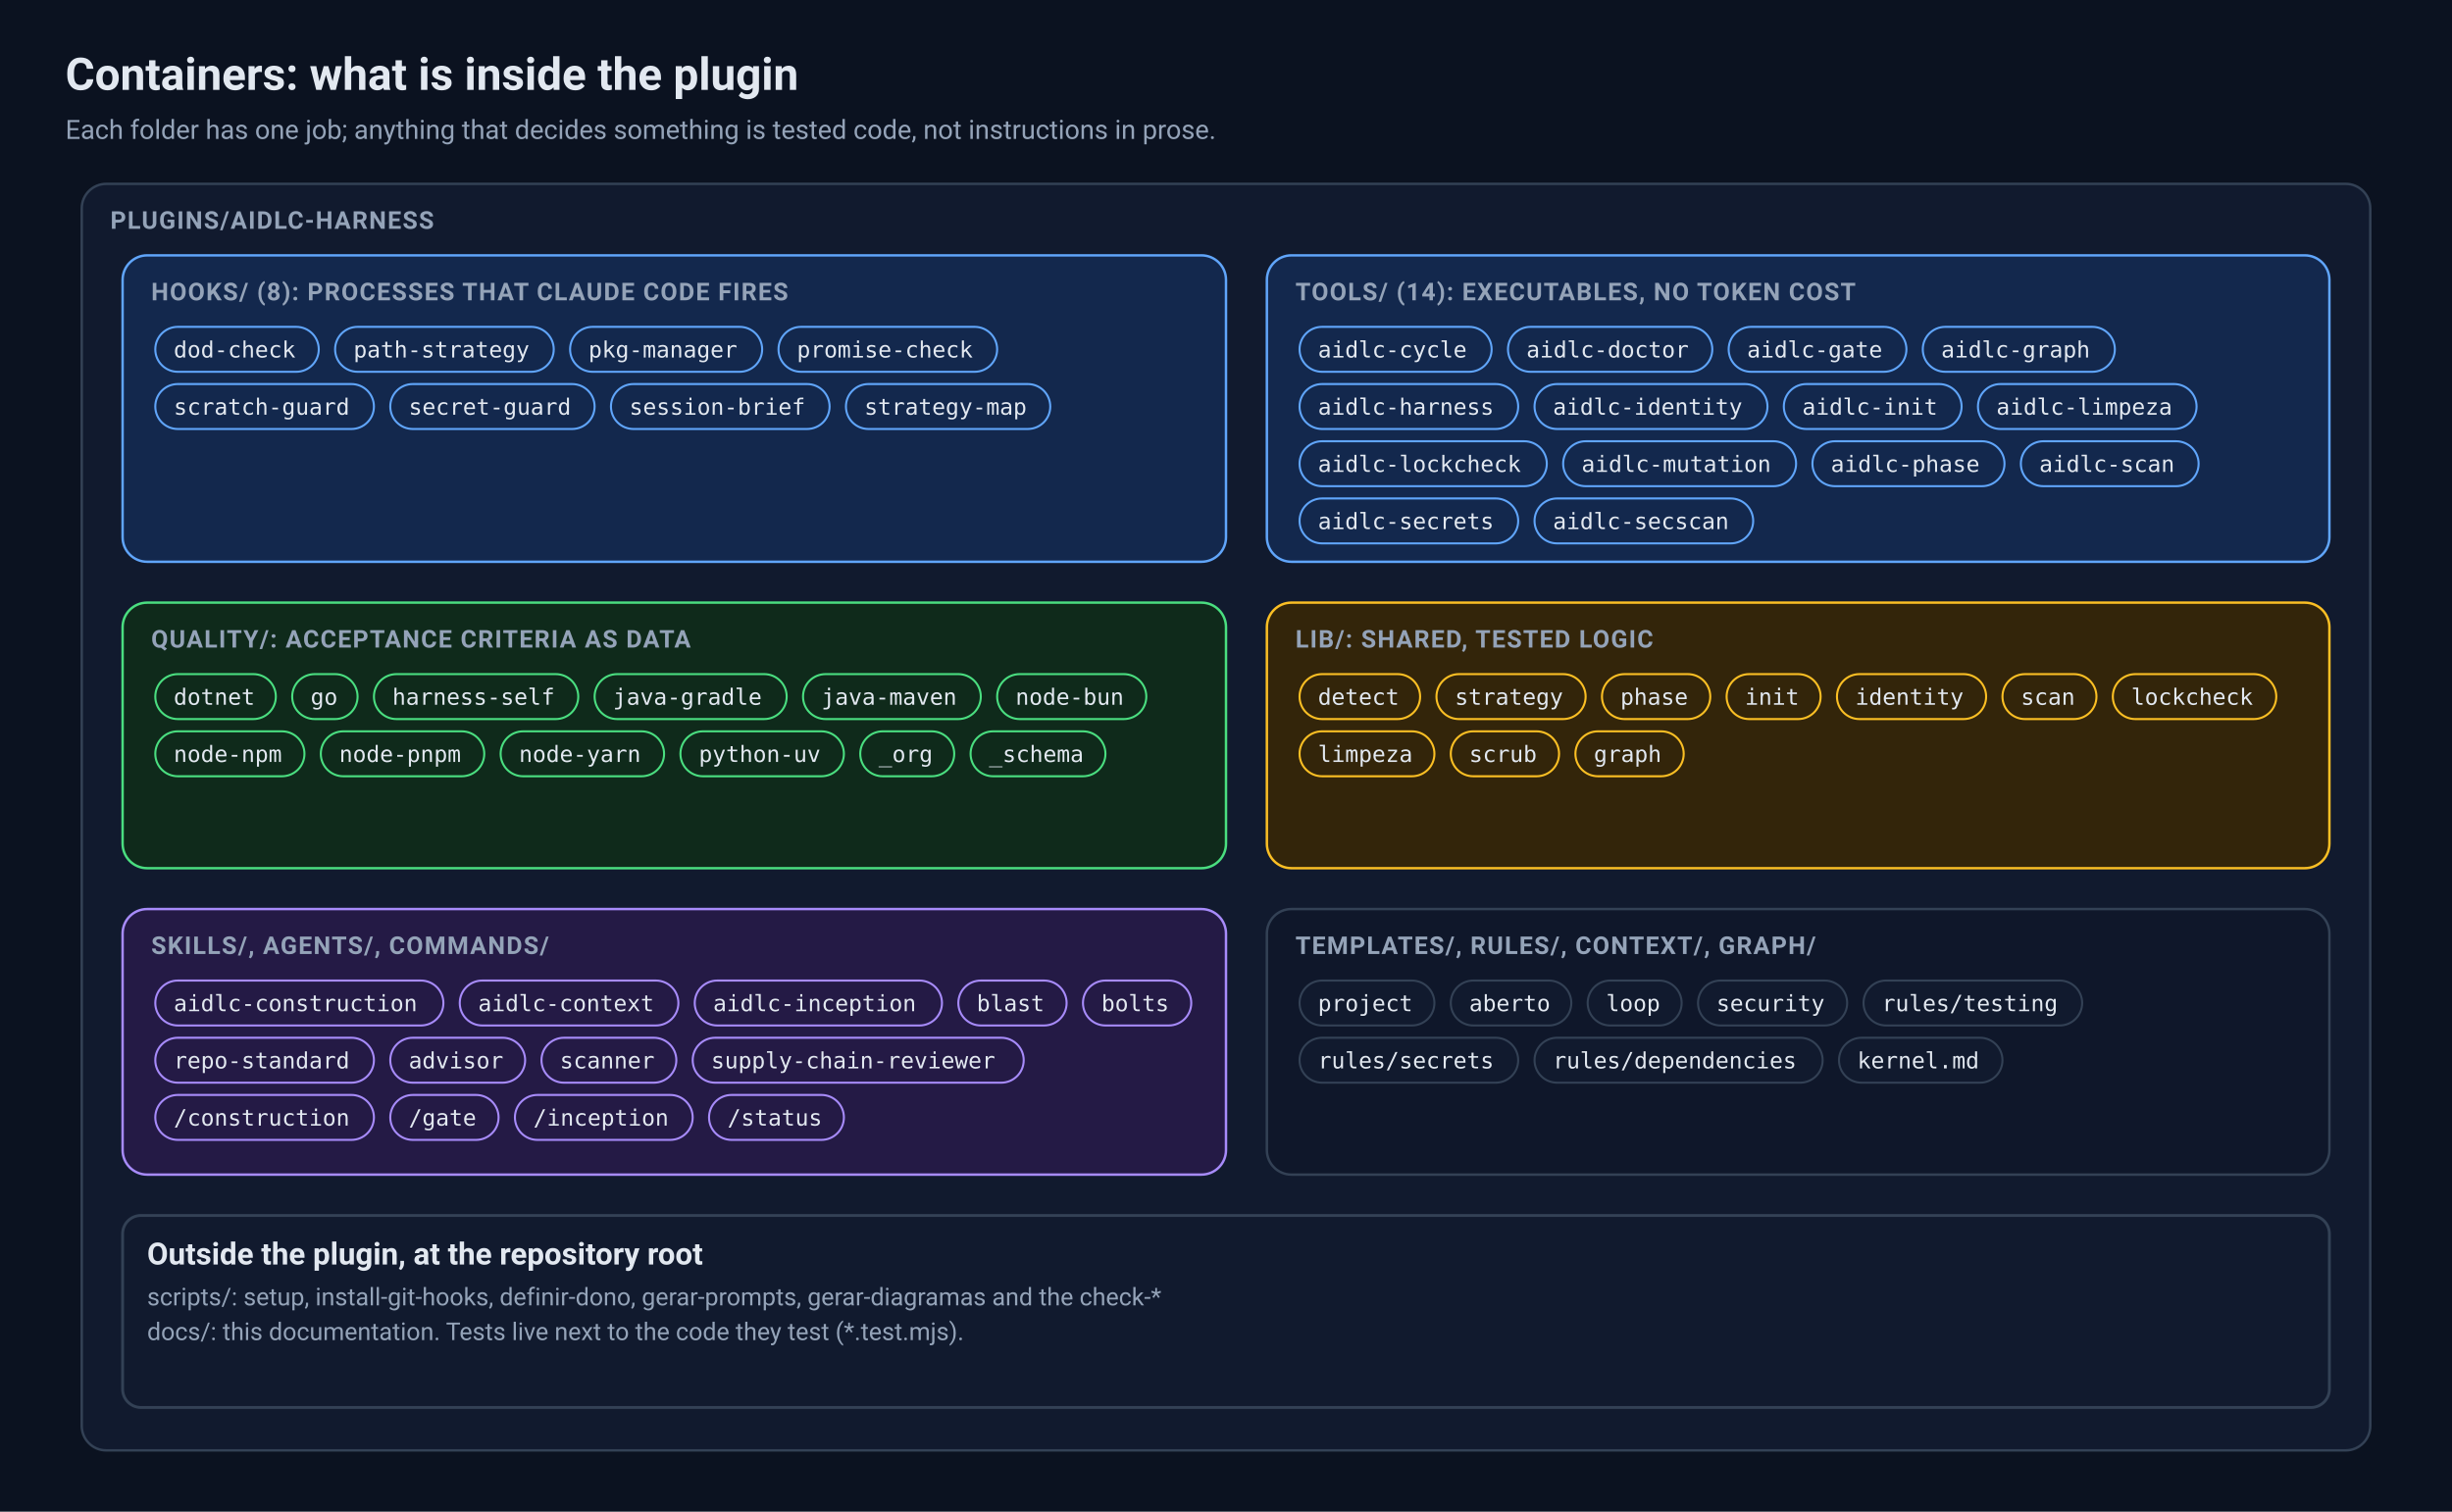
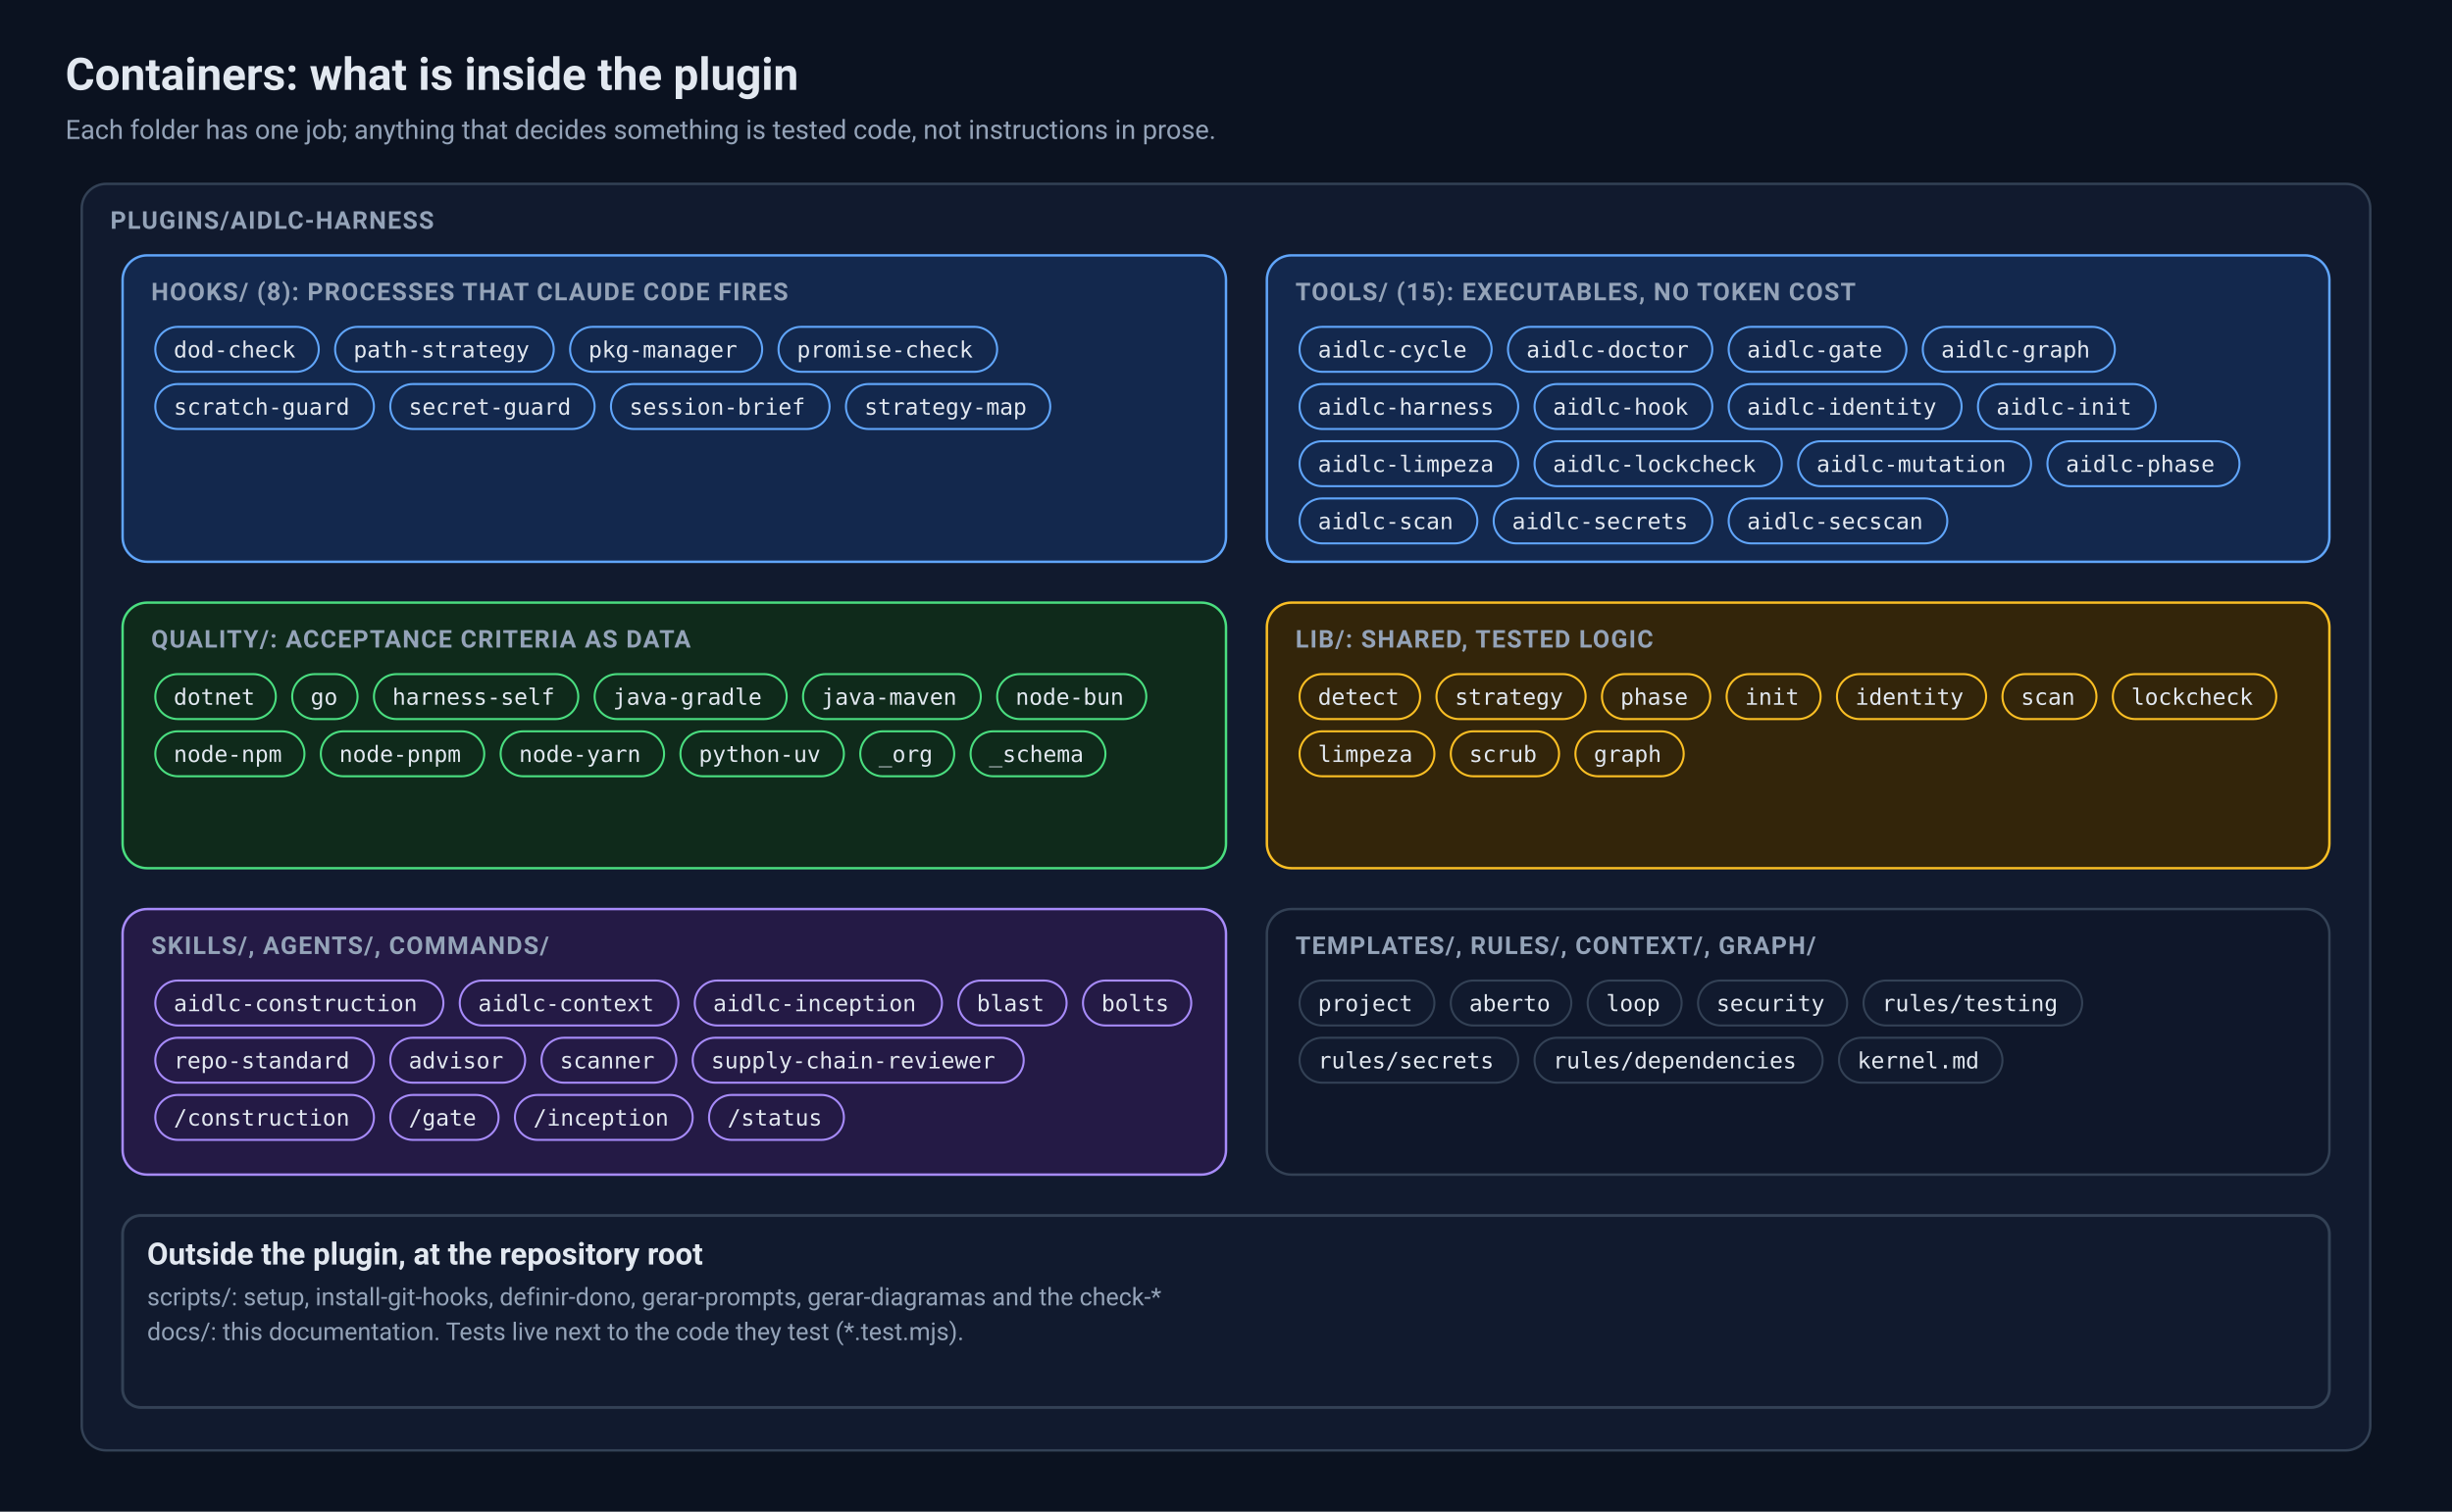
<svg xmlns="http://www.w3.org/2000/svg" viewBox="0 0 1200 740" width="1200" height="740" font-family="system-ui, -apple-system, 'Segoe UI', Roboto, 'Helvetica Neue', Arial, sans-serif" role="img" aria-label="Plugin containers">
  <rect width="1200" height="740" fill="#0b1220" />
  <text x="32" y="44" font-size="22" font-weight="700" fill="#e2e8f0">Containers: what is inside the plugin</text>
  <text x="32" y="68" font-size="13" fill="#94a3b8">Each folder has one job; anything that decides something is tested code, not instructions in prose.</text>
  <rect x="40" y="90" width="1120" height="620" rx="12" fill="#111a2e" stroke="#334155" stroke-width="1.2" />
  <text x="54" y="112" font-size="12" font-weight="700" letter-spacing="0.6" fill="#94a3b8">PLUGINS/AIDLC-HARNESS</text>
  <rect x="60" y="125" width="540" height="150" rx="12" fill="#13284d" stroke="#60a5fa" stroke-width="1.2" />
  <text x="74" y="147" font-size="12" font-weight="700" letter-spacing="0.6" fill="#94a3b8">HOOKS/ (8): PROCESSES THAT CLAUDE CODE FIRES</text>
  <rect x="76" y="160" width="80" height="22" rx="11" fill="#13284d" stroke="#60a5fa" stroke-width="1" />
  <text x="85" y="175" font-size="11" fill="#e2e8f0" font-family="ui-monospace, SFMono-Regular, Menlo, Consolas, monospace">dod-check</text>
  <rect x="164" y="160" width="107" height="22" rx="11" fill="#13284d" stroke="#60a5fa" stroke-width="1" />
  <text x="173" y="175" font-size="11" fill="#e2e8f0" font-family="ui-monospace, SFMono-Regular, Menlo, Consolas, monospace">path-strategy</text>
  <rect x="279" y="160" width="94" height="22" rx="11" fill="#13284d" stroke="#60a5fa" stroke-width="1" />
  <text x="288" y="175" font-size="11" fill="#e2e8f0" font-family="ui-monospace, SFMono-Regular, Menlo, Consolas, monospace">pkg-manager</text>
  <rect x="381" y="160" width="107" height="22" rx="11" fill="#13284d" stroke="#60a5fa" stroke-width="1" />
  <text x="390" y="175" font-size="11" fill="#e2e8f0" font-family="ui-monospace, SFMono-Regular, Menlo, Consolas, monospace">promise-check</text>
  <rect x="76" y="188" width="107" height="22" rx="11" fill="#13284d" stroke="#60a5fa" stroke-width="1" />
  <text x="85" y="203" font-size="11" fill="#e2e8f0" font-family="ui-monospace, SFMono-Regular, Menlo, Consolas, monospace">scratch-guard</text>
  <rect x="191" y="188" width="100" height="22" rx="11" fill="#13284d" stroke="#60a5fa" stroke-width="1" />
  <text x="200" y="203" font-size="11" fill="#e2e8f0" font-family="ui-monospace, SFMono-Regular, Menlo, Consolas, monospace">secret-guard</text>
  <rect x="299" y="188" width="107" height="22" rx="11" fill="#13284d" stroke="#60a5fa" stroke-width="1" />
  <text x="308" y="203" font-size="11" fill="#e2e8f0" font-family="ui-monospace, SFMono-Regular, Menlo, Consolas, monospace">session-brief</text>
  <rect x="414" y="188" width="100" height="22" rx="11" fill="#13284d" stroke="#60a5fa" stroke-width="1" />
  <text x="423" y="203" font-size="11" fill="#e2e8f0" font-family="ui-monospace, SFMono-Regular, Menlo, Consolas, monospace">strategy-map</text>
  <rect x="620" y="125" width="520" height="150" rx="12" fill="#13284d" stroke="#60a5fa" stroke-width="1.2" />
-   <text x="634" y="147" font-size="12" font-weight="700" letter-spacing="0.6" fill="#94a3b8">TOOLS/ (14): EXECUTABLES, NO TOKEN COST</text>
+   <text x="634" y="147" font-size="12" font-weight="700" letter-spacing="0.6" fill="#94a3b8">TOOLS/ (15): EXECUTABLES, NO TOKEN COST</text>
  <rect x="636" y="160" width="94" height="22" rx="11" fill="#13284d" stroke="#60a5fa" stroke-width="1" />
  <text x="645" y="175" font-size="11" fill="#e2e8f0" font-family="ui-monospace, SFMono-Regular, Menlo, Consolas, monospace">aidlc-cycle</text>
  <rect x="738" y="160" width="100" height="22" rx="11" fill="#13284d" stroke="#60a5fa" stroke-width="1" />
  <text x="747" y="175" font-size="11" fill="#e2e8f0" font-family="ui-monospace, SFMono-Regular, Menlo, Consolas, monospace">aidlc-doctor</text>
  <rect x="846" y="160" width="87" height="22" rx="11" fill="#13284d" stroke="#60a5fa" stroke-width="1" />
  <text x="855" y="175" font-size="11" fill="#e2e8f0" font-family="ui-monospace, SFMono-Regular, Menlo, Consolas, monospace">aidlc-gate</text>
  <rect x="941" y="160" width="94" height="22" rx="11" fill="#13284d" stroke="#60a5fa" stroke-width="1" />
  <text x="950" y="175" font-size="11" fill="#e2e8f0" font-family="ui-monospace, SFMono-Regular, Menlo, Consolas, monospace">aidlc-graph</text>
  <rect x="636" y="188" width="107" height="22" rx="11" fill="#13284d" stroke="#60a5fa" stroke-width="1" />
  <text x="645" y="203" font-size="11" fill="#e2e8f0" font-family="ui-monospace, SFMono-Regular, Menlo, Consolas, monospace">aidlc-harness</text>
-   <rect x="751" y="188" width="114" height="22" rx="11" fill="#13284d" stroke="#60a5fa" stroke-width="1" />
-   <text x="760" y="203" font-size="11" fill="#e2e8f0" font-family="ui-monospace, SFMono-Regular, Menlo, Consolas, monospace">aidlc-identity</text>
-   <rect x="873" y="188" width="87" height="22" rx="11" fill="#13284d" stroke="#60a5fa" stroke-width="1" />
-   <text x="882" y="203" font-size="11" fill="#e2e8f0" font-family="ui-monospace, SFMono-Regular, Menlo, Consolas, monospace">aidlc-init</text>
-   <rect x="968" y="188" width="107" height="22" rx="11" fill="#13284d" stroke="#60a5fa" stroke-width="1" />
-   <text x="977" y="203" font-size="11" fill="#e2e8f0" font-family="ui-monospace, SFMono-Regular, Menlo, Consolas, monospace">aidlc-limpeza</text>
-   <rect x="636" y="216" width="121" height="22" rx="11" fill="#13284d" stroke="#60a5fa" stroke-width="1" />
-   <text x="645" y="231" font-size="11" fill="#e2e8f0" font-family="ui-monospace, SFMono-Regular, Menlo, Consolas, monospace">aidlc-lockcheck</text>
-   <rect x="765" y="216" width="114" height="22" rx="11" fill="#13284d" stroke="#60a5fa" stroke-width="1" />
-   <text x="774" y="231" font-size="11" fill="#e2e8f0" font-family="ui-monospace, SFMono-Regular, Menlo, Consolas, monospace">aidlc-mutation</text>
-   <rect x="887" y="216" width="94" height="22" rx="11" fill="#13284d" stroke="#60a5fa" stroke-width="1" />
-   <text x="896" y="231" font-size="11" fill="#e2e8f0" font-family="ui-monospace, SFMono-Regular, Menlo, Consolas, monospace">aidlc-phase</text>
-   <rect x="989" y="216" width="87" height="22" rx="11" fill="#13284d" stroke="#60a5fa" stroke-width="1" />
-   <text x="998" y="231" font-size="11" fill="#e2e8f0" font-family="ui-monospace, SFMono-Regular, Menlo, Consolas, monospace">aidlc-scan</text>
-   <rect x="636" y="244" width="107" height="22" rx="11" fill="#13284d" stroke="#60a5fa" stroke-width="1" />
-   <text x="645" y="259" font-size="11" fill="#e2e8f0" font-family="ui-monospace, SFMono-Regular, Menlo, Consolas, monospace">aidlc-secrets</text>
-   <rect x="751" y="244" width="107" height="22" rx="11" fill="#13284d" stroke="#60a5fa" stroke-width="1" />
-   <text x="760" y="259" font-size="11" fill="#e2e8f0" font-family="ui-monospace, SFMono-Regular, Menlo, Consolas, monospace">aidlc-secscan</text>
+   <rect x="751" y="188" width="87" height="22" rx="11" fill="#13284d" stroke="#60a5fa" stroke-width="1" />
+   <text x="760" y="203" font-size="11" fill="#e2e8f0" font-family="ui-monospace, SFMono-Regular, Menlo, Consolas, monospace">aidlc-hook</text>
+   <rect x="846" y="188" width="114" height="22" rx="11" fill="#13284d" stroke="#60a5fa" stroke-width="1" />
+   <text x="855" y="203" font-size="11" fill="#e2e8f0" font-family="ui-monospace, SFMono-Regular, Menlo, Consolas, monospace">aidlc-identity</text>
+   <rect x="968" y="188" width="87" height="22" rx="11" fill="#13284d" stroke="#60a5fa" stroke-width="1" />
+   <text x="977" y="203" font-size="11" fill="#e2e8f0" font-family="ui-monospace, SFMono-Regular, Menlo, Consolas, monospace">aidlc-init</text>
+   <rect x="636" y="216" width="107" height="22" rx="11" fill="#13284d" stroke="#60a5fa" stroke-width="1" />
+   <text x="645" y="231" font-size="11" fill="#e2e8f0" font-family="ui-monospace, SFMono-Regular, Menlo, Consolas, monospace">aidlc-limpeza</text>
+   <rect x="751" y="216" width="121" height="22" rx="11" fill="#13284d" stroke="#60a5fa" stroke-width="1" />
+   <text x="760" y="231" font-size="11" fill="#e2e8f0" font-family="ui-monospace, SFMono-Regular, Menlo, Consolas, monospace">aidlc-lockcheck</text>
+   <rect x="880" y="216" width="114" height="22" rx="11" fill="#13284d" stroke="#60a5fa" stroke-width="1" />
+   <text x="889" y="231" font-size="11" fill="#e2e8f0" font-family="ui-monospace, SFMono-Regular, Menlo, Consolas, monospace">aidlc-mutation</text>
+   <rect x="1002" y="216" width="94" height="22" rx="11" fill="#13284d" stroke="#60a5fa" stroke-width="1" />
+   <text x="1011" y="231" font-size="11" fill="#e2e8f0" font-family="ui-monospace, SFMono-Regular, Menlo, Consolas, monospace">aidlc-phase</text>
+   <rect x="636" y="244" width="87" height="22" rx="11" fill="#13284d" stroke="#60a5fa" stroke-width="1" />
+   <text x="645" y="259" font-size="11" fill="#e2e8f0" font-family="ui-monospace, SFMono-Regular, Menlo, Consolas, monospace">aidlc-scan</text>
+   <rect x="731" y="244" width="107" height="22" rx="11" fill="#13284d" stroke="#60a5fa" stroke-width="1" />
+   <text x="740" y="259" font-size="11" fill="#e2e8f0" font-family="ui-monospace, SFMono-Regular, Menlo, Consolas, monospace">aidlc-secrets</text>
+   <rect x="846" y="244" width="107" height="22" rx="11" fill="#13284d" stroke="#60a5fa" stroke-width="1" />
+   <text x="855" y="259" font-size="11" fill="#e2e8f0" font-family="ui-monospace, SFMono-Regular, Menlo, Consolas, monospace">aidlc-secscan</text>
  <rect x="60" y="295" width="540" height="130" rx="12" fill="#0f2a1b" stroke="#4ade80" stroke-width="1.2" />
  <text x="74" y="317" font-size="12" font-weight="700" letter-spacing="0.6" fill="#94a3b8">QUALITY/: ACCEPTANCE CRITERIA AS DATA</text>
  <rect x="76" y="330" width="59" height="22" rx="11" fill="#0f2a1b" stroke="#4ade80" stroke-width="1" />
  <text x="85" y="345" font-size="11" fill="#e2e8f0" font-family="ui-monospace, SFMono-Regular, Menlo, Consolas, monospace">dotnet</text>
  <rect x="143" y="330" width="32" height="22" rx="11" fill="#0f2a1b" stroke="#4ade80" stroke-width="1" />
  <text x="152" y="345" font-size="11" fill="#e2e8f0" font-family="ui-monospace, SFMono-Regular, Menlo, Consolas, monospace">go</text>
  <rect x="183" y="330" width="100" height="22" rx="11" fill="#0f2a1b" stroke="#4ade80" stroke-width="1" />
  <text x="192" y="345" font-size="11" fill="#e2e8f0" font-family="ui-monospace, SFMono-Regular, Menlo, Consolas, monospace">harness-self</text>
  <rect x="291" y="330" width="94" height="22" rx="11" fill="#0f2a1b" stroke="#4ade80" stroke-width="1" />
  <text x="300" y="345" font-size="11" fill="#e2e8f0" font-family="ui-monospace, SFMono-Regular, Menlo, Consolas, monospace">java-gradle</text>
  <rect x="393" y="330" width="87" height="22" rx="11" fill="#0f2a1b" stroke="#4ade80" stroke-width="1" />
  <text x="402" y="345" font-size="11" fill="#e2e8f0" font-family="ui-monospace, SFMono-Regular, Menlo, Consolas, monospace">java-maven</text>
  <rect x="488" y="330" width="73" height="22" rx="11" fill="#0f2a1b" stroke="#4ade80" stroke-width="1" />
  <text x="497" y="345" font-size="11" fill="#e2e8f0" font-family="ui-monospace, SFMono-Regular, Menlo, Consolas, monospace">node-bun</text>
  <rect x="76" y="358" width="73" height="22" rx="11" fill="#0f2a1b" stroke="#4ade80" stroke-width="1" />
  <text x="85" y="373" font-size="11" fill="#e2e8f0" font-family="ui-monospace, SFMono-Regular, Menlo, Consolas, monospace">node-npm</text>
  <rect x="157" y="358" width="80" height="22" rx="11" fill="#0f2a1b" stroke="#4ade80" stroke-width="1" />
  <text x="166" y="373" font-size="11" fill="#e2e8f0" font-family="ui-monospace, SFMono-Regular, Menlo, Consolas, monospace">node-pnpm</text>
  <rect x="245" y="358" width="80" height="22" rx="11" fill="#0f2a1b" stroke="#4ade80" stroke-width="1" />
  <text x="254" y="373" font-size="11" fill="#e2e8f0" font-family="ui-monospace, SFMono-Regular, Menlo, Consolas, monospace">node-yarn</text>
  <rect x="333" y="358" width="80" height="22" rx="11" fill="#0f2a1b" stroke="#4ade80" stroke-width="1" />
  <text x="342" y="373" font-size="11" fill="#e2e8f0" font-family="ui-monospace, SFMono-Regular, Menlo, Consolas, monospace">python-uv</text>
  <rect x="421" y="358" width="46" height="22" rx="11" fill="#0f2a1b" stroke="#4ade80" stroke-width="1" />
  <text x="430" y="373" font-size="11" fill="#e2e8f0" font-family="ui-monospace, SFMono-Regular, Menlo, Consolas, monospace">_org</text>
  <rect x="475" y="358" width="66" height="22" rx="11" fill="#0f2a1b" stroke="#4ade80" stroke-width="1" />
  <text x="484" y="373" font-size="11" fill="#e2e8f0" font-family="ui-monospace, SFMono-Regular, Menlo, Consolas, monospace">_schema</text>
  <rect x="620" y="295" width="520" height="130" rx="12" fill="#33250a" stroke="#fbbf24" stroke-width="1.2" />
  <text x="634" y="317" font-size="12" font-weight="700" letter-spacing="0.6" fill="#94a3b8">LIB/: SHARED, TESTED LOGIC</text>
  <rect x="636" y="330" width="59" height="22" rx="11" fill="#33250a" stroke="#fbbf24" stroke-width="1" />
  <text x="645" y="345" font-size="11" fill="#e2e8f0" font-family="ui-monospace, SFMono-Regular, Menlo, Consolas, monospace">detect</text>
  <rect x="703" y="330" width="73" height="22" rx="11" fill="#33250a" stroke="#fbbf24" stroke-width="1" />
  <text x="712" y="345" font-size="11" fill="#e2e8f0" font-family="ui-monospace, SFMono-Regular, Menlo, Consolas, monospace">strategy</text>
  <rect x="784" y="330" width="53" height="22" rx="11" fill="#33250a" stroke="#fbbf24" stroke-width="1" />
  <text x="793" y="345" font-size="11" fill="#e2e8f0" font-family="ui-monospace, SFMono-Regular, Menlo, Consolas, monospace">phase</text>
  <rect x="845" y="330" width="46" height="22" rx="11" fill="#33250a" stroke="#fbbf24" stroke-width="1" />
  <text x="854" y="345" font-size="11" fill="#e2e8f0" font-family="ui-monospace, SFMono-Regular, Menlo, Consolas, monospace">init</text>
  <rect x="899" y="330" width="73" height="22" rx="11" fill="#33250a" stroke="#fbbf24" stroke-width="1" />
  <text x="908" y="345" font-size="11" fill="#e2e8f0" font-family="ui-monospace, SFMono-Regular, Menlo, Consolas, monospace">identity</text>
  <rect x="980" y="330" width="46" height="22" rx="11" fill="#33250a" stroke="#fbbf24" stroke-width="1" />
  <text x="989" y="345" font-size="11" fill="#e2e8f0" font-family="ui-monospace, SFMono-Regular, Menlo, Consolas, monospace">scan</text>
  <rect x="1034" y="330" width="80" height="22" rx="11" fill="#33250a" stroke="#fbbf24" stroke-width="1" />
  <text x="1043" y="345" font-size="11" fill="#e2e8f0" font-family="ui-monospace, SFMono-Regular, Menlo, Consolas, monospace">lockcheck</text>
  <rect x="636" y="358" width="66" height="22" rx="11" fill="#33250a" stroke="#fbbf24" stroke-width="1" />
  <text x="645" y="373" font-size="11" fill="#e2e8f0" font-family="ui-monospace, SFMono-Regular, Menlo, Consolas, monospace">limpeza</text>
  <rect x="710" y="358" width="53" height="22" rx="11" fill="#33250a" stroke="#fbbf24" stroke-width="1" />
  <text x="719" y="373" font-size="11" fill="#e2e8f0" font-family="ui-monospace, SFMono-Regular, Menlo, Consolas, monospace">scrub</text>
  <rect x="771" y="358" width="53" height="22" rx="11" fill="#33250a" stroke="#fbbf24" stroke-width="1" />
  <text x="780" y="373" font-size="11" fill="#e2e8f0" font-family="ui-monospace, SFMono-Regular, Menlo, Consolas, monospace">graph</text>
  <rect x="60" y="445" width="540" height="130" rx="12" fill="#241a45" stroke="#a78bfa" stroke-width="1.2" />
  <text x="74" y="467" font-size="12" font-weight="700" letter-spacing="0.6" fill="#94a3b8">SKILLS/, AGENTS/, COMMANDS/</text>
  <rect x="76" y="480" width="141" height="22" rx="11" fill="#241a45" stroke="#a78bfa" stroke-width="1" />
  <text x="85" y="495" font-size="11" fill="#e2e8f0" font-family="ui-monospace, SFMono-Regular, Menlo, Consolas, monospace">aidlc-construction</text>
  <rect x="225" y="480" width="107" height="22" rx="11" fill="#241a45" stroke="#a78bfa" stroke-width="1" />
  <text x="234" y="495" font-size="11" fill="#e2e8f0" font-family="ui-monospace, SFMono-Regular, Menlo, Consolas, monospace">aidlc-context</text>
  <rect x="340" y="480" width="121" height="22" rx="11" fill="#241a45" stroke="#a78bfa" stroke-width="1" />
  <text x="349" y="495" font-size="11" fill="#e2e8f0" font-family="ui-monospace, SFMono-Regular, Menlo, Consolas, monospace">aidlc-inception</text>
  <rect x="469" y="480" width="53" height="22" rx="11" fill="#241a45" stroke="#a78bfa" stroke-width="1" />
  <text x="478" y="495" font-size="11" fill="#e2e8f0" font-family="ui-monospace, SFMono-Regular, Menlo, Consolas, monospace">blast</text>
  <rect x="530" y="480" width="53" height="22" rx="11" fill="#241a45" stroke="#a78bfa" stroke-width="1" />
  <text x="539" y="495" font-size="11" fill="#e2e8f0" font-family="ui-monospace, SFMono-Regular, Menlo, Consolas, monospace">bolts</text>
  <rect x="76" y="508" width="107" height="22" rx="11" fill="#241a45" stroke="#a78bfa" stroke-width="1" />
  <text x="85" y="523" font-size="11" fill="#e2e8f0" font-family="ui-monospace, SFMono-Regular, Menlo, Consolas, monospace">repo-standard</text>
  <rect x="191" y="508" width="66" height="22" rx="11" fill="#241a45" stroke="#a78bfa" stroke-width="1" />
  <text x="200" y="523" font-size="11" fill="#e2e8f0" font-family="ui-monospace, SFMono-Regular, Menlo, Consolas, monospace">advisor</text>
  <rect x="265" y="508" width="66" height="22" rx="11" fill="#241a45" stroke="#a78bfa" stroke-width="1" />
  <text x="274" y="523" font-size="11" fill="#e2e8f0" font-family="ui-monospace, SFMono-Regular, Menlo, Consolas, monospace">scanner</text>
  <rect x="339" y="508" width="162" height="22" rx="11" fill="#241a45" stroke="#a78bfa" stroke-width="1" />
  <text x="348" y="523" font-size="11" fill="#e2e8f0" font-family="ui-monospace, SFMono-Regular, Menlo, Consolas, monospace">supply-chain-reviewer</text>
  <rect x="76" y="536" width="107" height="22" rx="11" fill="#241a45" stroke="#a78bfa" stroke-width="1" />
  <text x="85" y="551" font-size="11" fill="#e2e8f0" font-family="ui-monospace, SFMono-Regular, Menlo, Consolas, monospace">/construction</text>
  <rect x="191" y="536" width="53" height="22" rx="11" fill="#241a45" stroke="#a78bfa" stroke-width="1" />
  <text x="200" y="551" font-size="11" fill="#e2e8f0" font-family="ui-monospace, SFMono-Regular, Menlo, Consolas, monospace">/gate</text>
  <rect x="252" y="536" width="87" height="22" rx="11" fill="#241a45" stroke="#a78bfa" stroke-width="1" />
  <text x="261" y="551" font-size="11" fill="#e2e8f0" font-family="ui-monospace, SFMono-Regular, Menlo, Consolas, monospace">/inception</text>
  <rect x="347" y="536" width="66" height="22" rx="11" fill="#241a45" stroke="#a78bfa" stroke-width="1" />
  <text x="356" y="551" font-size="11" fill="#e2e8f0" font-family="ui-monospace, SFMono-Regular, Menlo, Consolas, monospace">/status</text>
  <rect x="620" y="445" width="520" height="130" rx="12" fill="#0f172a" stroke="#334155" stroke-width="1.2" />
  <text x="634" y="467" font-size="12" font-weight="700" letter-spacing="0.6" fill="#94a3b8">TEMPLATES/, RULES/, CONTEXT/, GRAPH/</text>
  <rect x="636" y="480" width="66" height="22" rx="11" fill="#111a2e" stroke="#334155" stroke-width="1" />
  <text x="645" y="495" font-size="11" fill="#e2e8f0" font-family="ui-monospace, SFMono-Regular, Menlo, Consolas, monospace">project</text>
  <rect x="710" y="480" width="59" height="22" rx="11" fill="#111a2e" stroke="#334155" stroke-width="1" />
  <text x="719" y="495" font-size="11" fill="#e2e8f0" font-family="ui-monospace, SFMono-Regular, Menlo, Consolas, monospace">aberto</text>
  <rect x="777" y="480" width="46" height="22" rx="11" fill="#111a2e" stroke="#334155" stroke-width="1" />
  <text x="786" y="495" font-size="11" fill="#e2e8f0" font-family="ui-monospace, SFMono-Regular, Menlo, Consolas, monospace">loop</text>
  <rect x="831" y="480" width="73" height="22" rx="11" fill="#111a2e" stroke="#334155" stroke-width="1" />
  <text x="840" y="495" font-size="11" fill="#e2e8f0" font-family="ui-monospace, SFMono-Regular, Menlo, Consolas, monospace">security</text>
  <rect x="912" y="480" width="107" height="22" rx="11" fill="#111a2e" stroke="#334155" stroke-width="1" />
  <text x="921" y="495" font-size="11" fill="#e2e8f0" font-family="ui-monospace, SFMono-Regular, Menlo, Consolas, monospace">rules/testing</text>
  <rect x="636" y="508" width="107" height="22" rx="11" fill="#111a2e" stroke="#334155" stroke-width="1" />
  <text x="645" y="523" font-size="11" fill="#e2e8f0" font-family="ui-monospace, SFMono-Regular, Menlo, Consolas, monospace">rules/secrets</text>
  <rect x="751" y="508" width="141" height="22" rx="11" fill="#111a2e" stroke="#334155" stroke-width="1" />
  <text x="760" y="523" font-size="11" fill="#e2e8f0" font-family="ui-monospace, SFMono-Regular, Menlo, Consolas, monospace">rules/dependencies</text>
  <rect x="900" y="508" width="80" height="22" rx="11" fill="#111a2e" stroke="#334155" stroke-width="1" />
  <text x="909" y="523" font-size="11" fill="#e2e8f0" font-family="ui-monospace, SFMono-Regular, Menlo, Consolas, monospace">kernel.md</text>
  <g>
    <rect x="60" y="595" width="1080" height="94" rx="9" fill="#111a2e" stroke="#334155" stroke-width="1.4" />
    <text x="72" y="619" font-size="15" font-weight="700" fill="#e2e8f0">Outside the plugin, at the repository root</text>
    <text x="72" y="639" font-size="12" fill="#94a3b8">scripts/: setup, install-git-hooks, definir-dono, gerar-prompts, gerar-diagramas and the check-*</text>
    <text x="72" y="656" font-size="12" fill="#94a3b8">docs/: this documentation. Tests live next to the code they test (*.test.mjs).</text>
  </g>
</svg>
